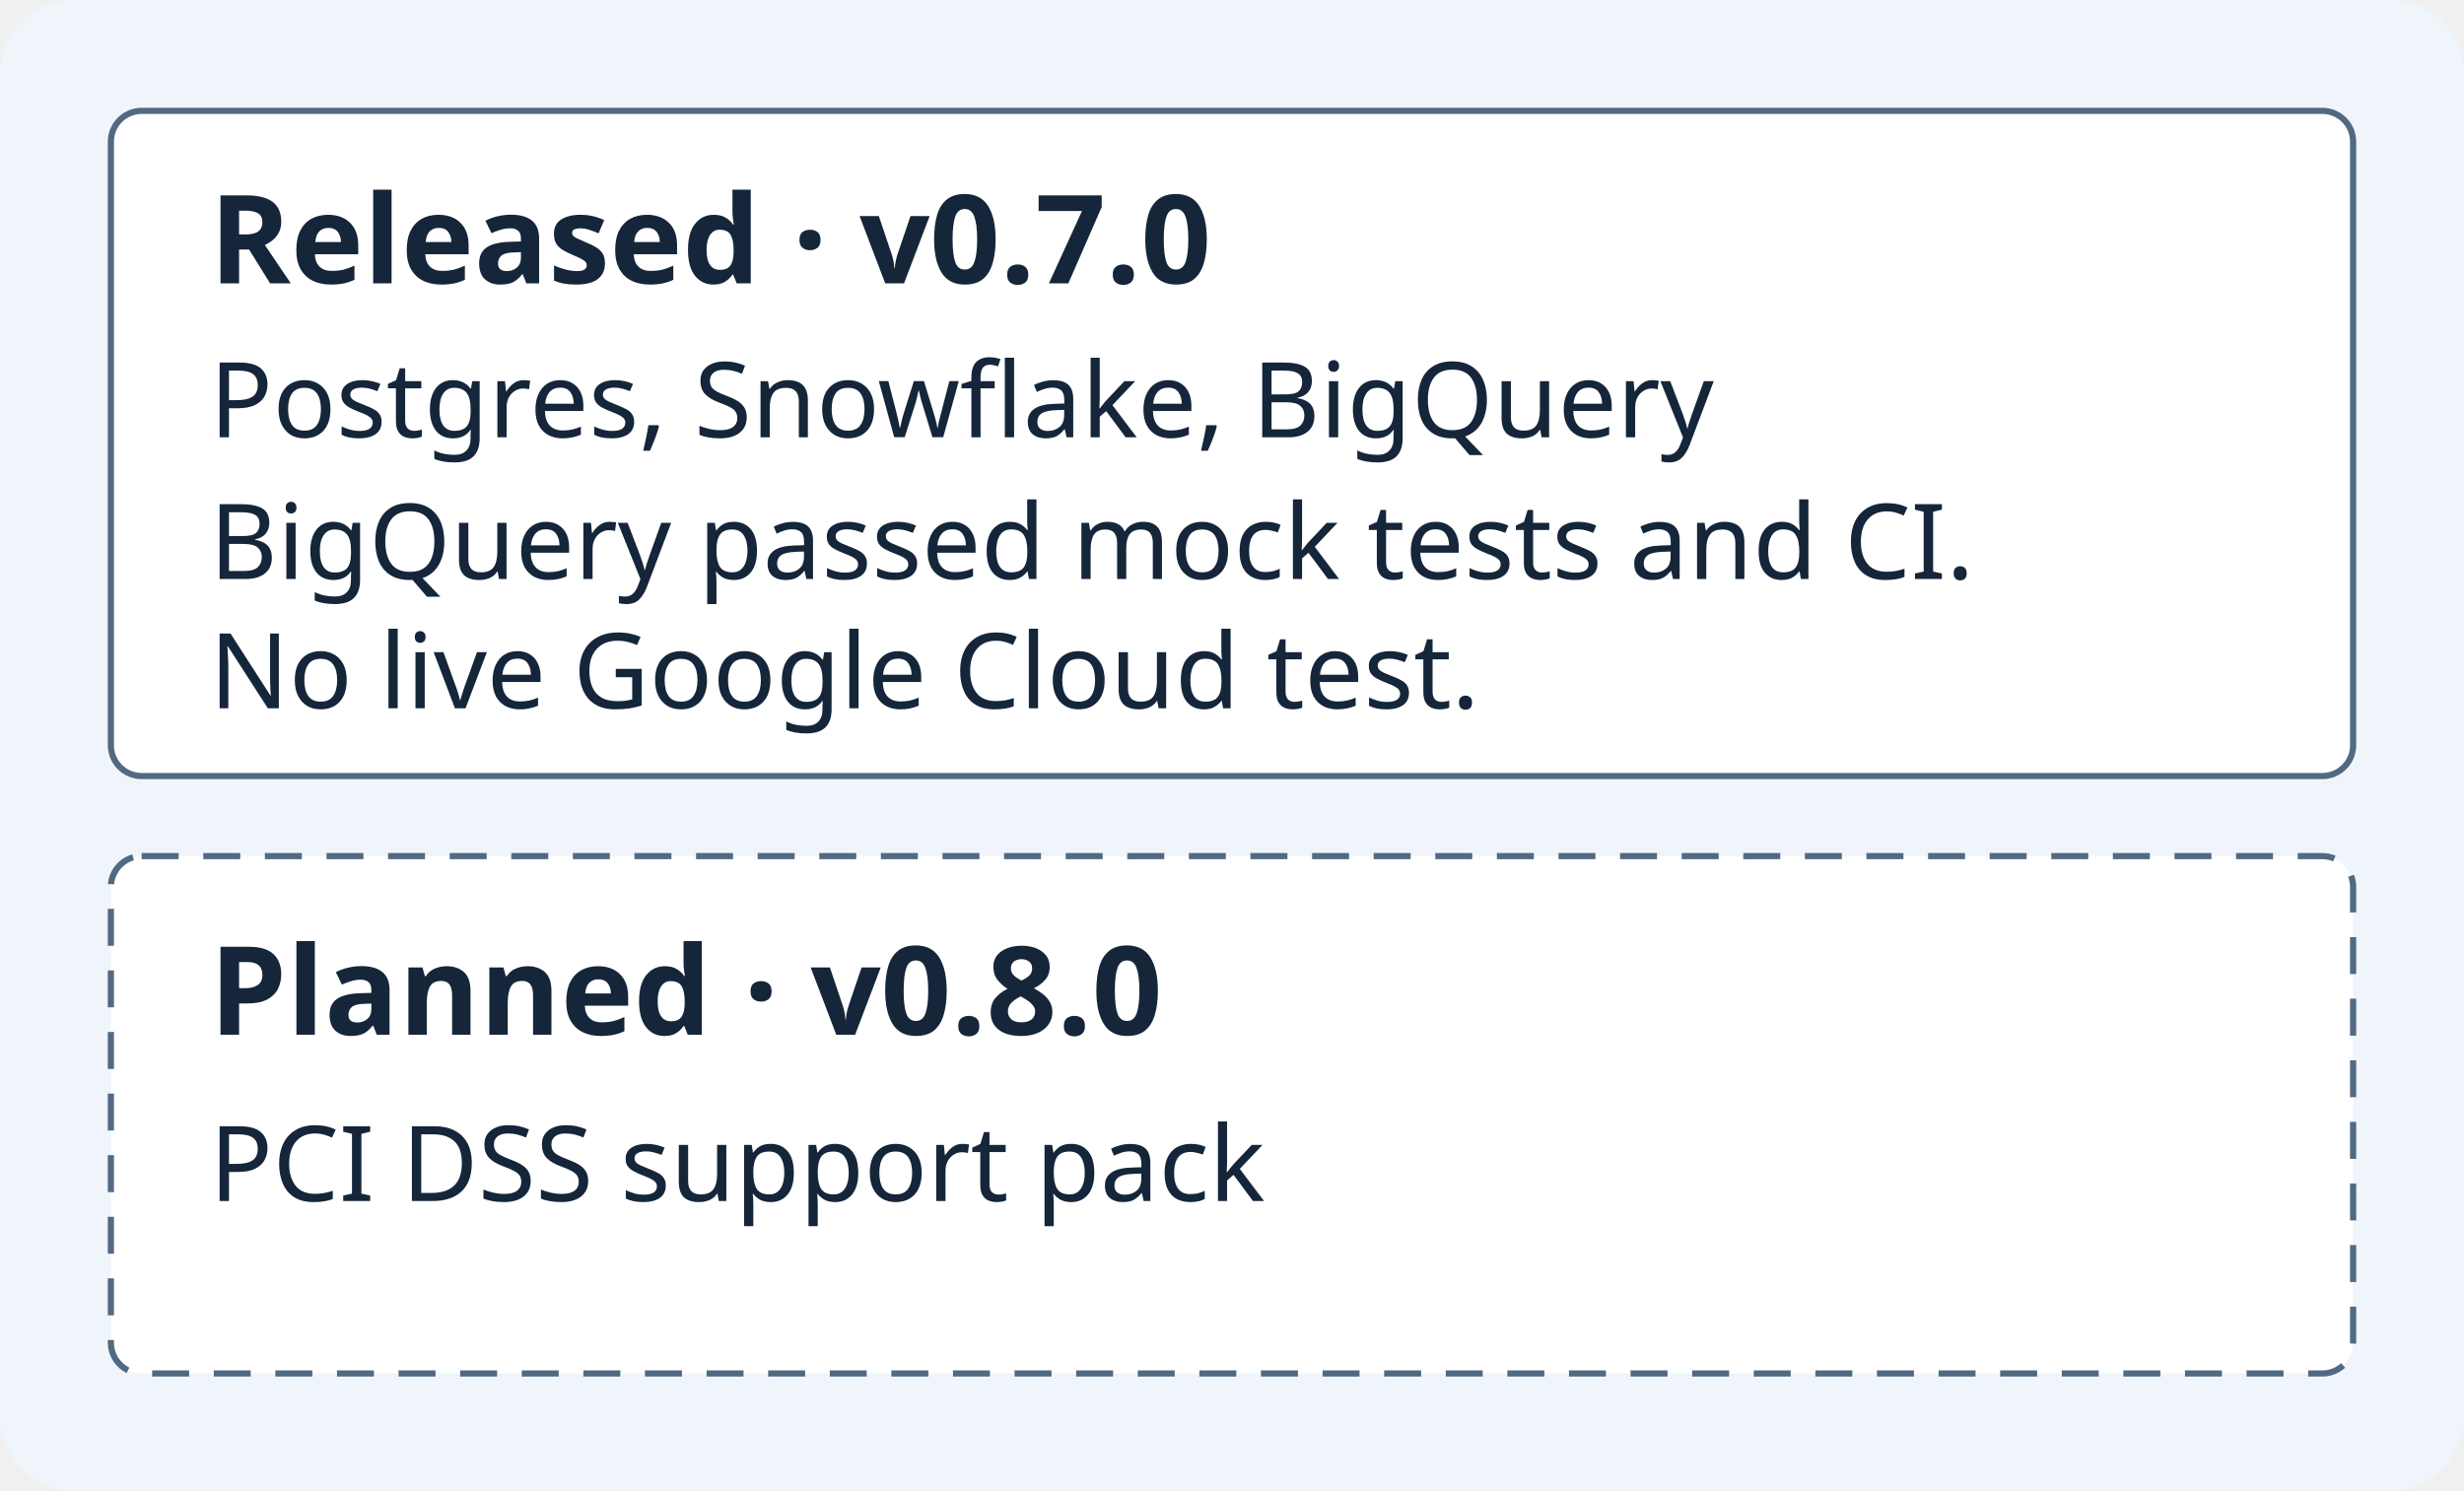
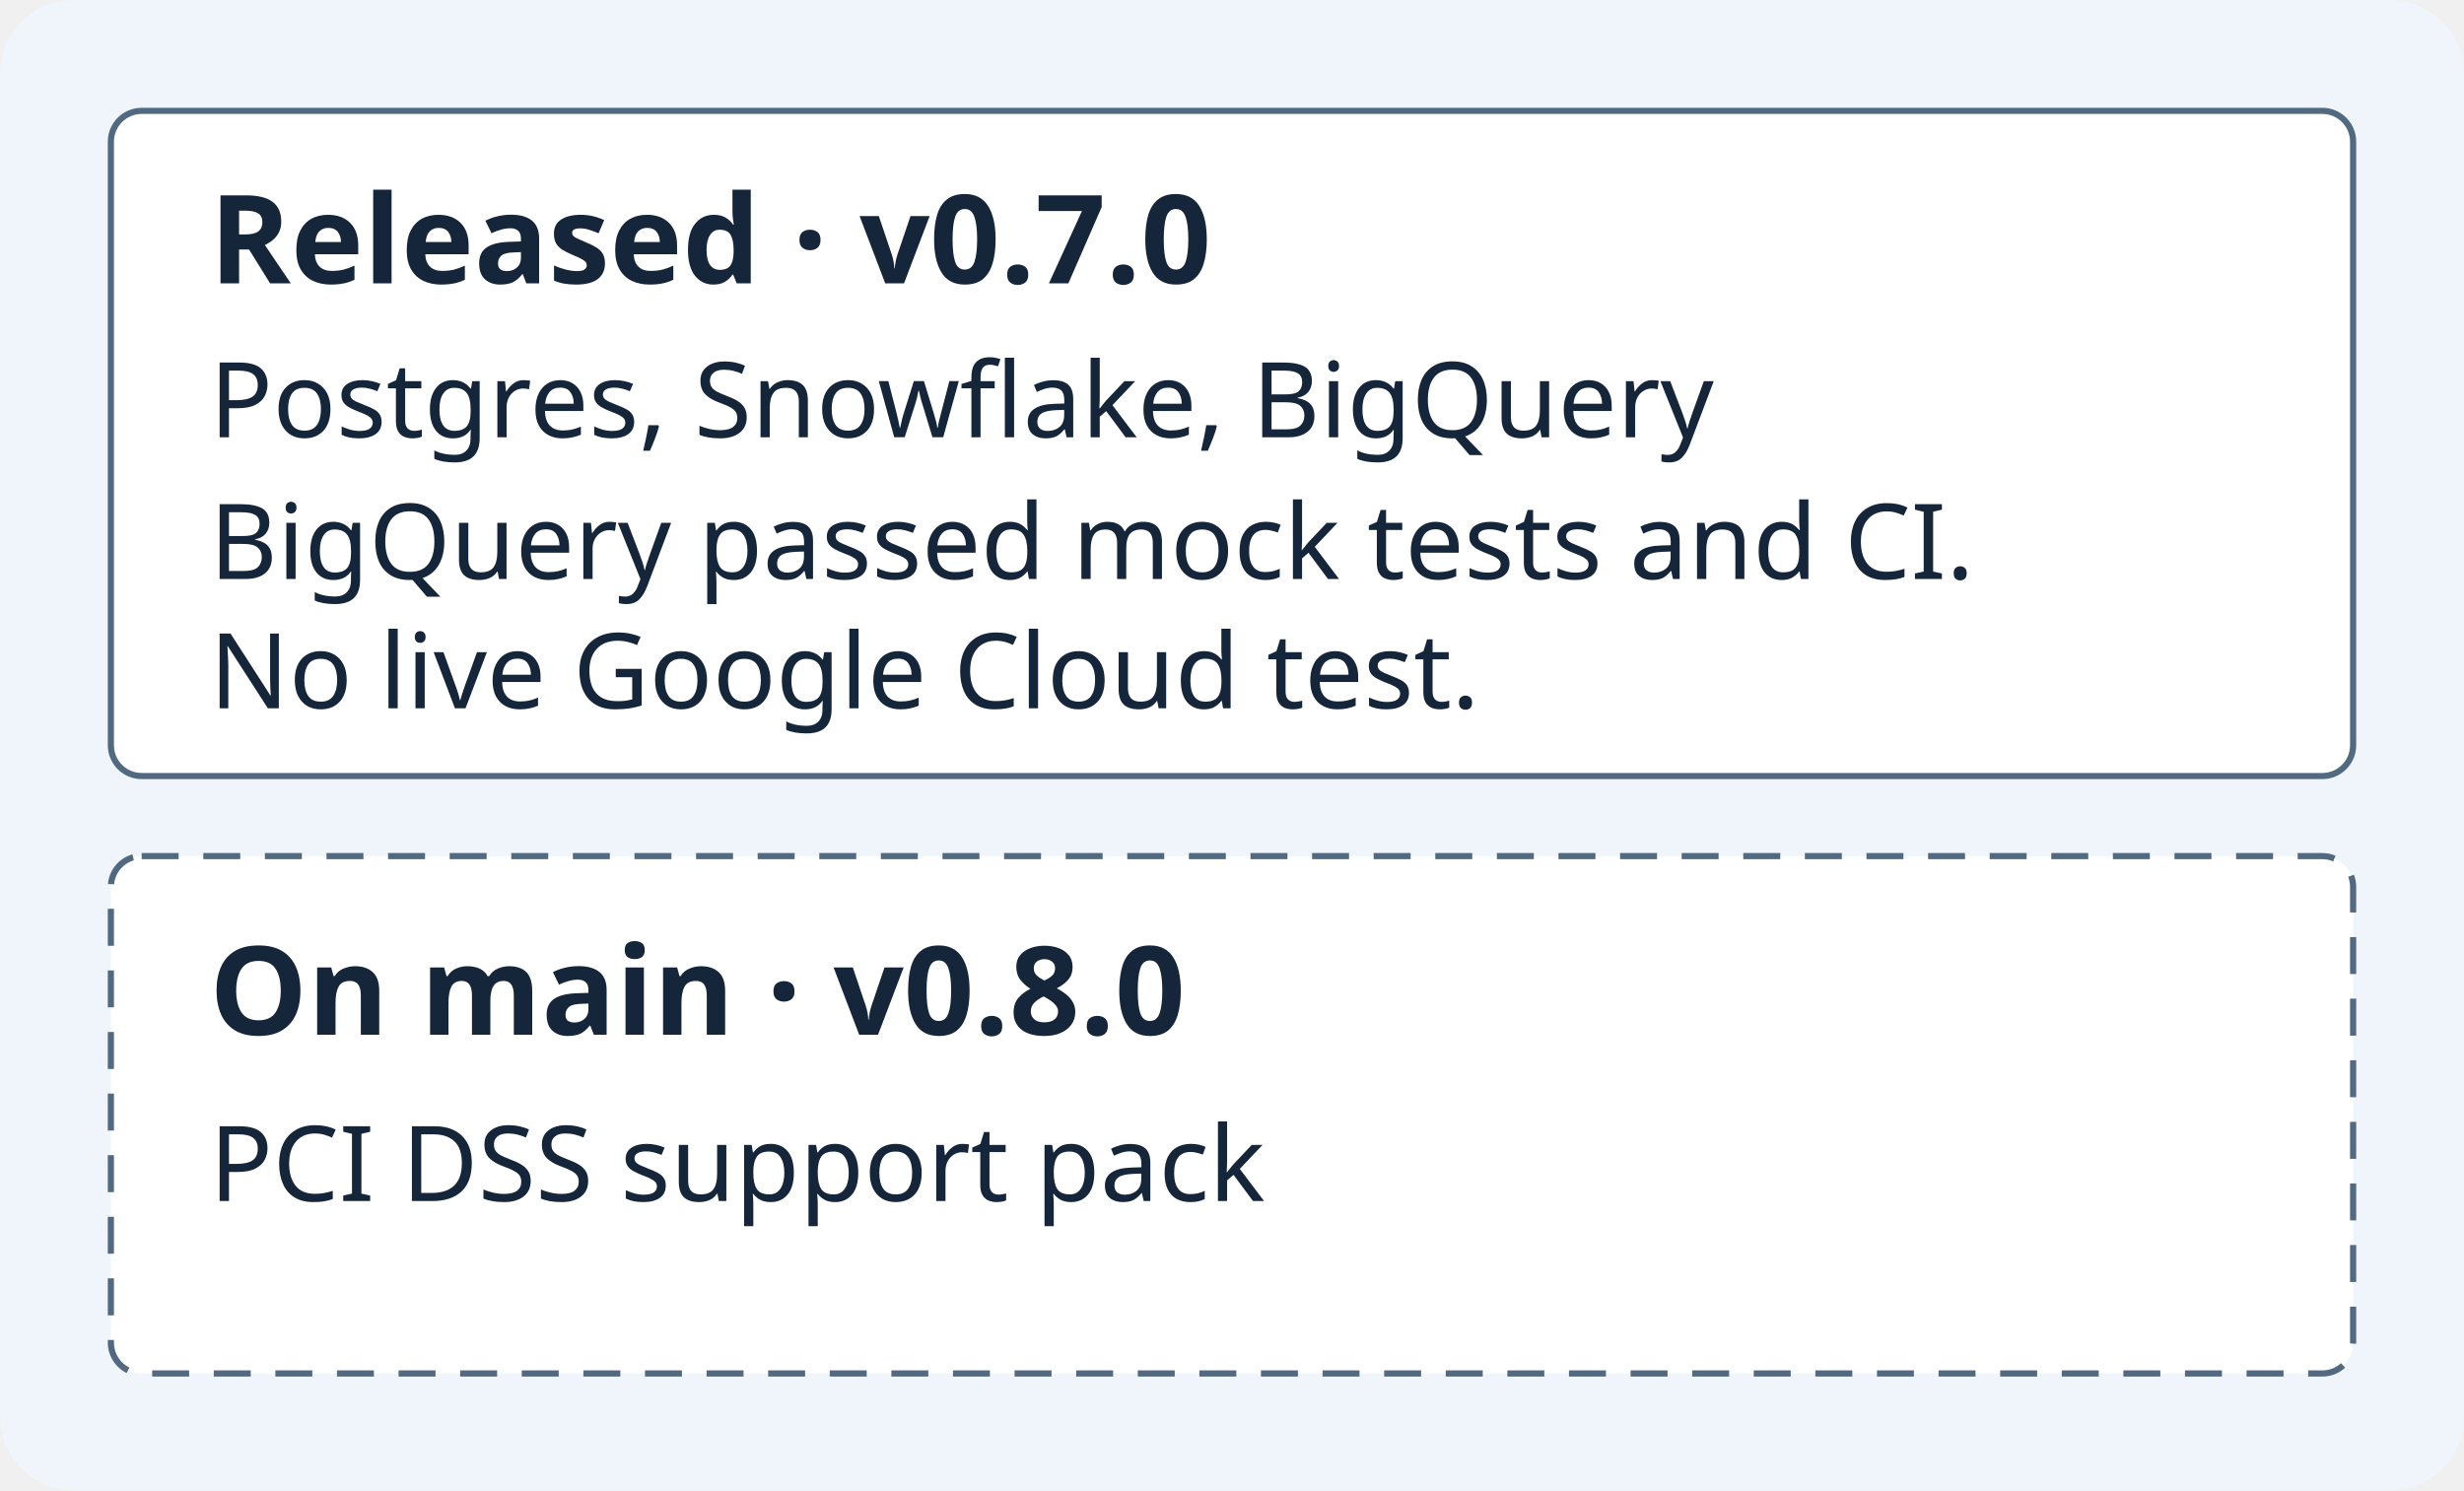
<svg xmlns="http://www.w3.org/2000/svg" width="400" height="242" viewBox="0 0 400 242" role="img" aria-labelledby="title description">
  <rect width="400" height="242" rx="12" fill="#eff5fa" />
  <g fill="#fff" stroke="#526982">
    <rect x="18" y="18" width="364" height="108" rx="5" />
    <rect x="18" y="139" width="364" height="84" rx="5" stroke-dasharray="6 4" />
  </g>
  <g font-family="Verdana, sans-serif" fill="#15263a">
    <g font-size="20" font-weight="700">
      <text x="34" y="46">Released · v0.7.0</text>
-       <text x="34" y="168">Planned · v0.8.0</text>
+       <text x="34" y="168">On main · v0.8.0</text>
    </g>
    <g font-size="17">
      <text x="34" y="71">Postgres, Snowflake, BigQuery</text>
      <text x="34" y="94">BigQuery passed mock tests and CI.</text>
      <text x="34" y="115">No live Google Cloud test.</text>
      <text x="34" y="195">PCI DSS support pack</text>
    </g>
  </g>
</svg>
